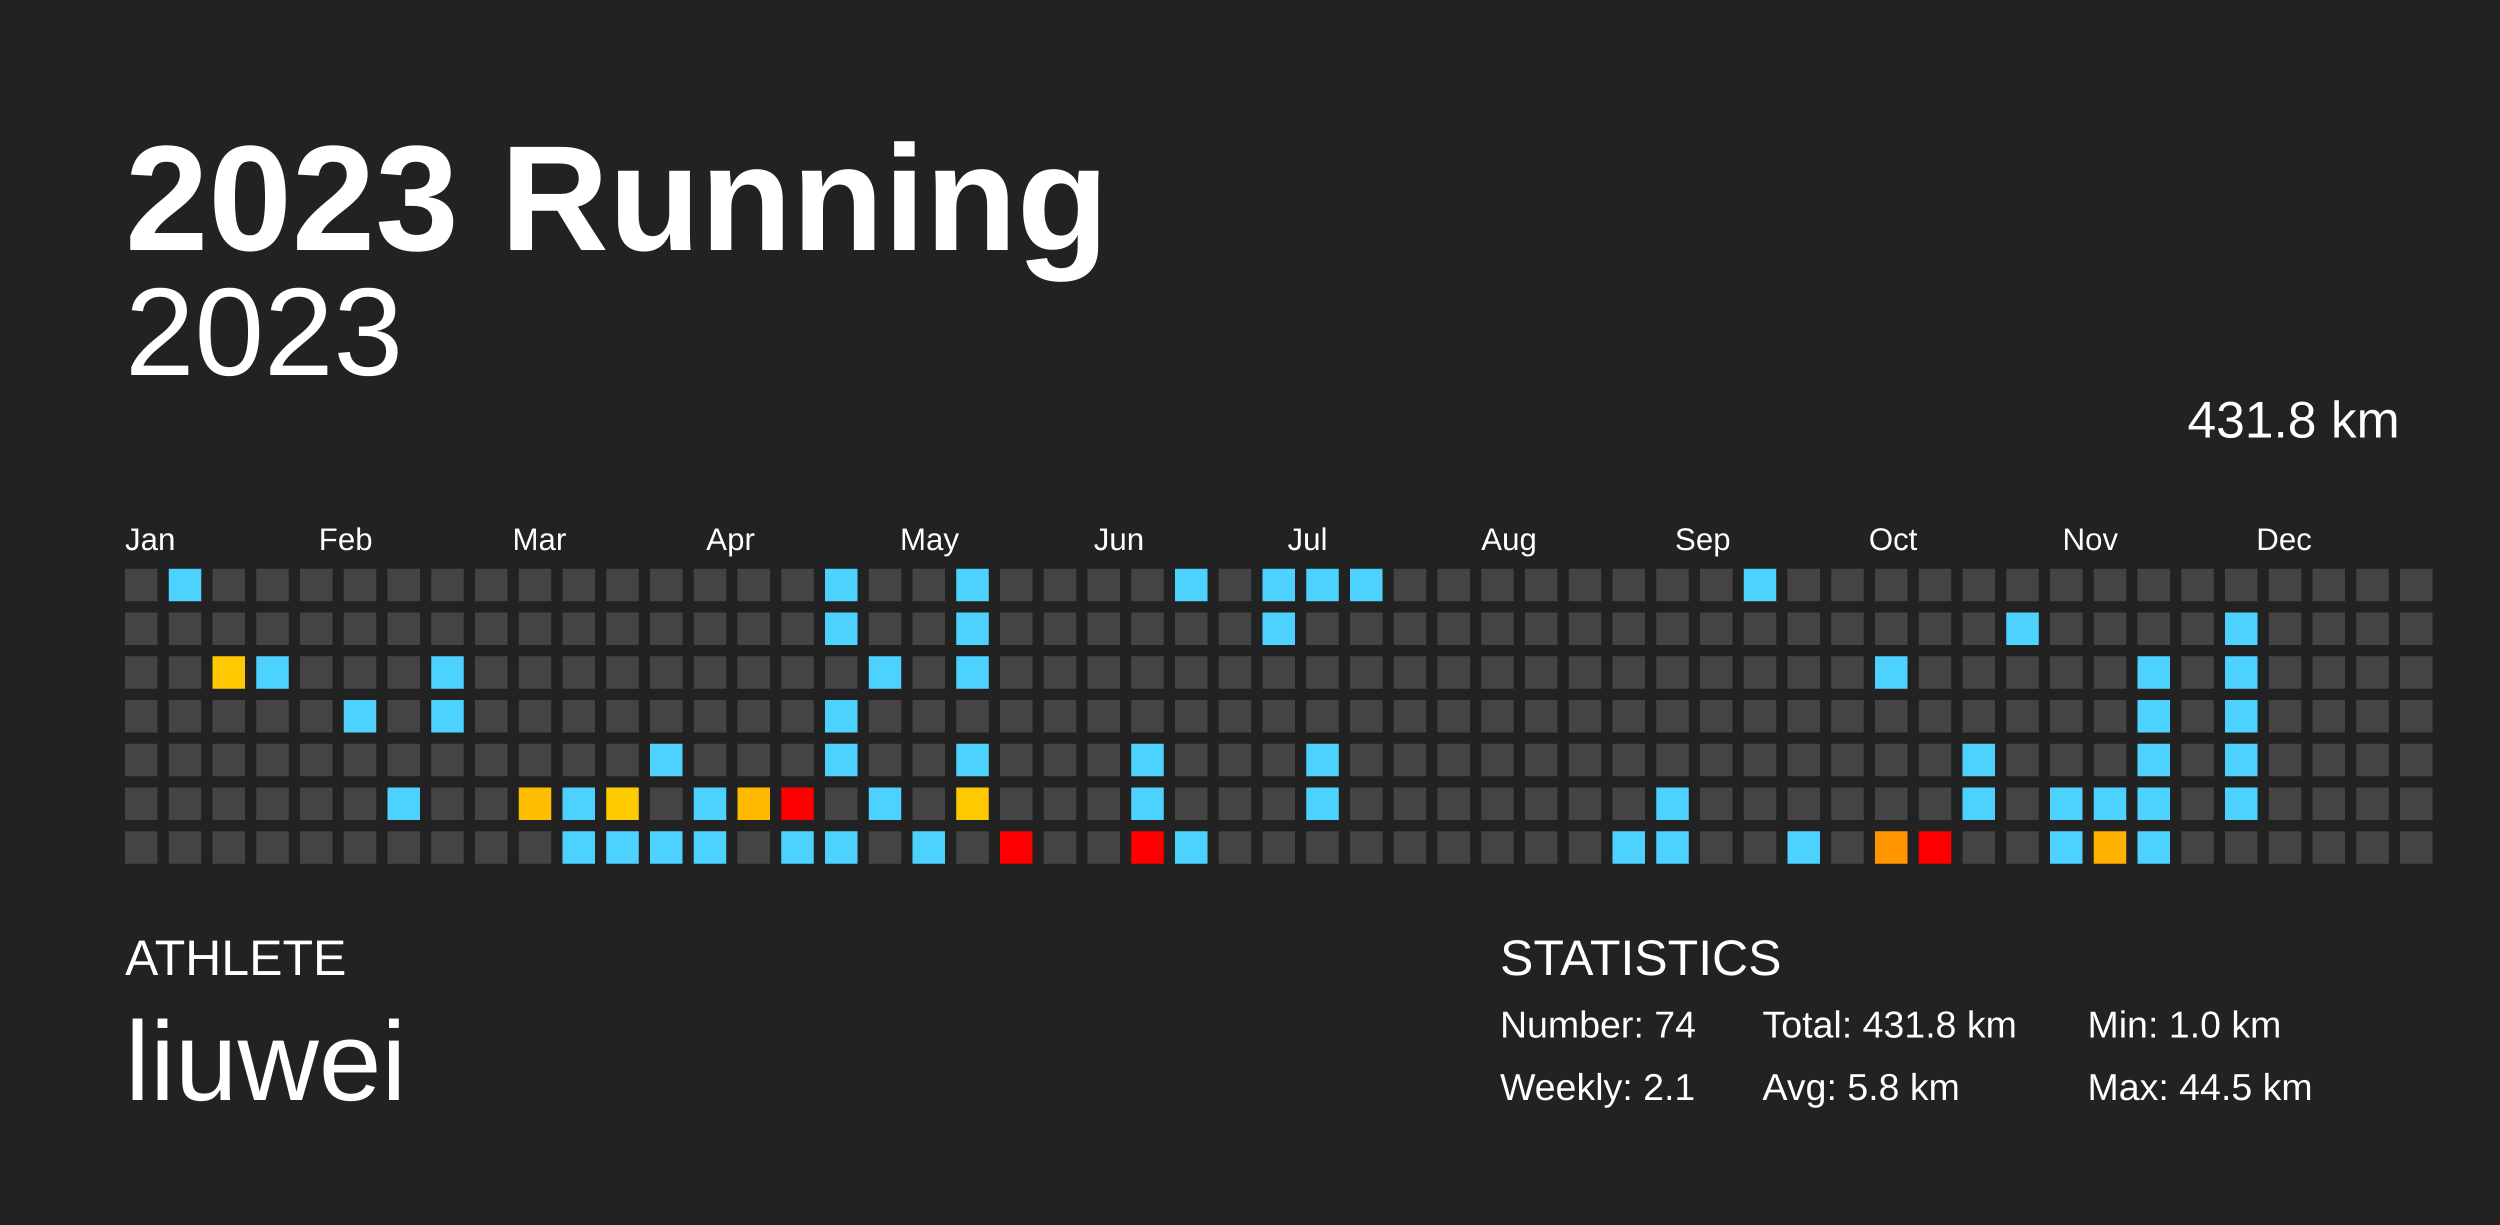
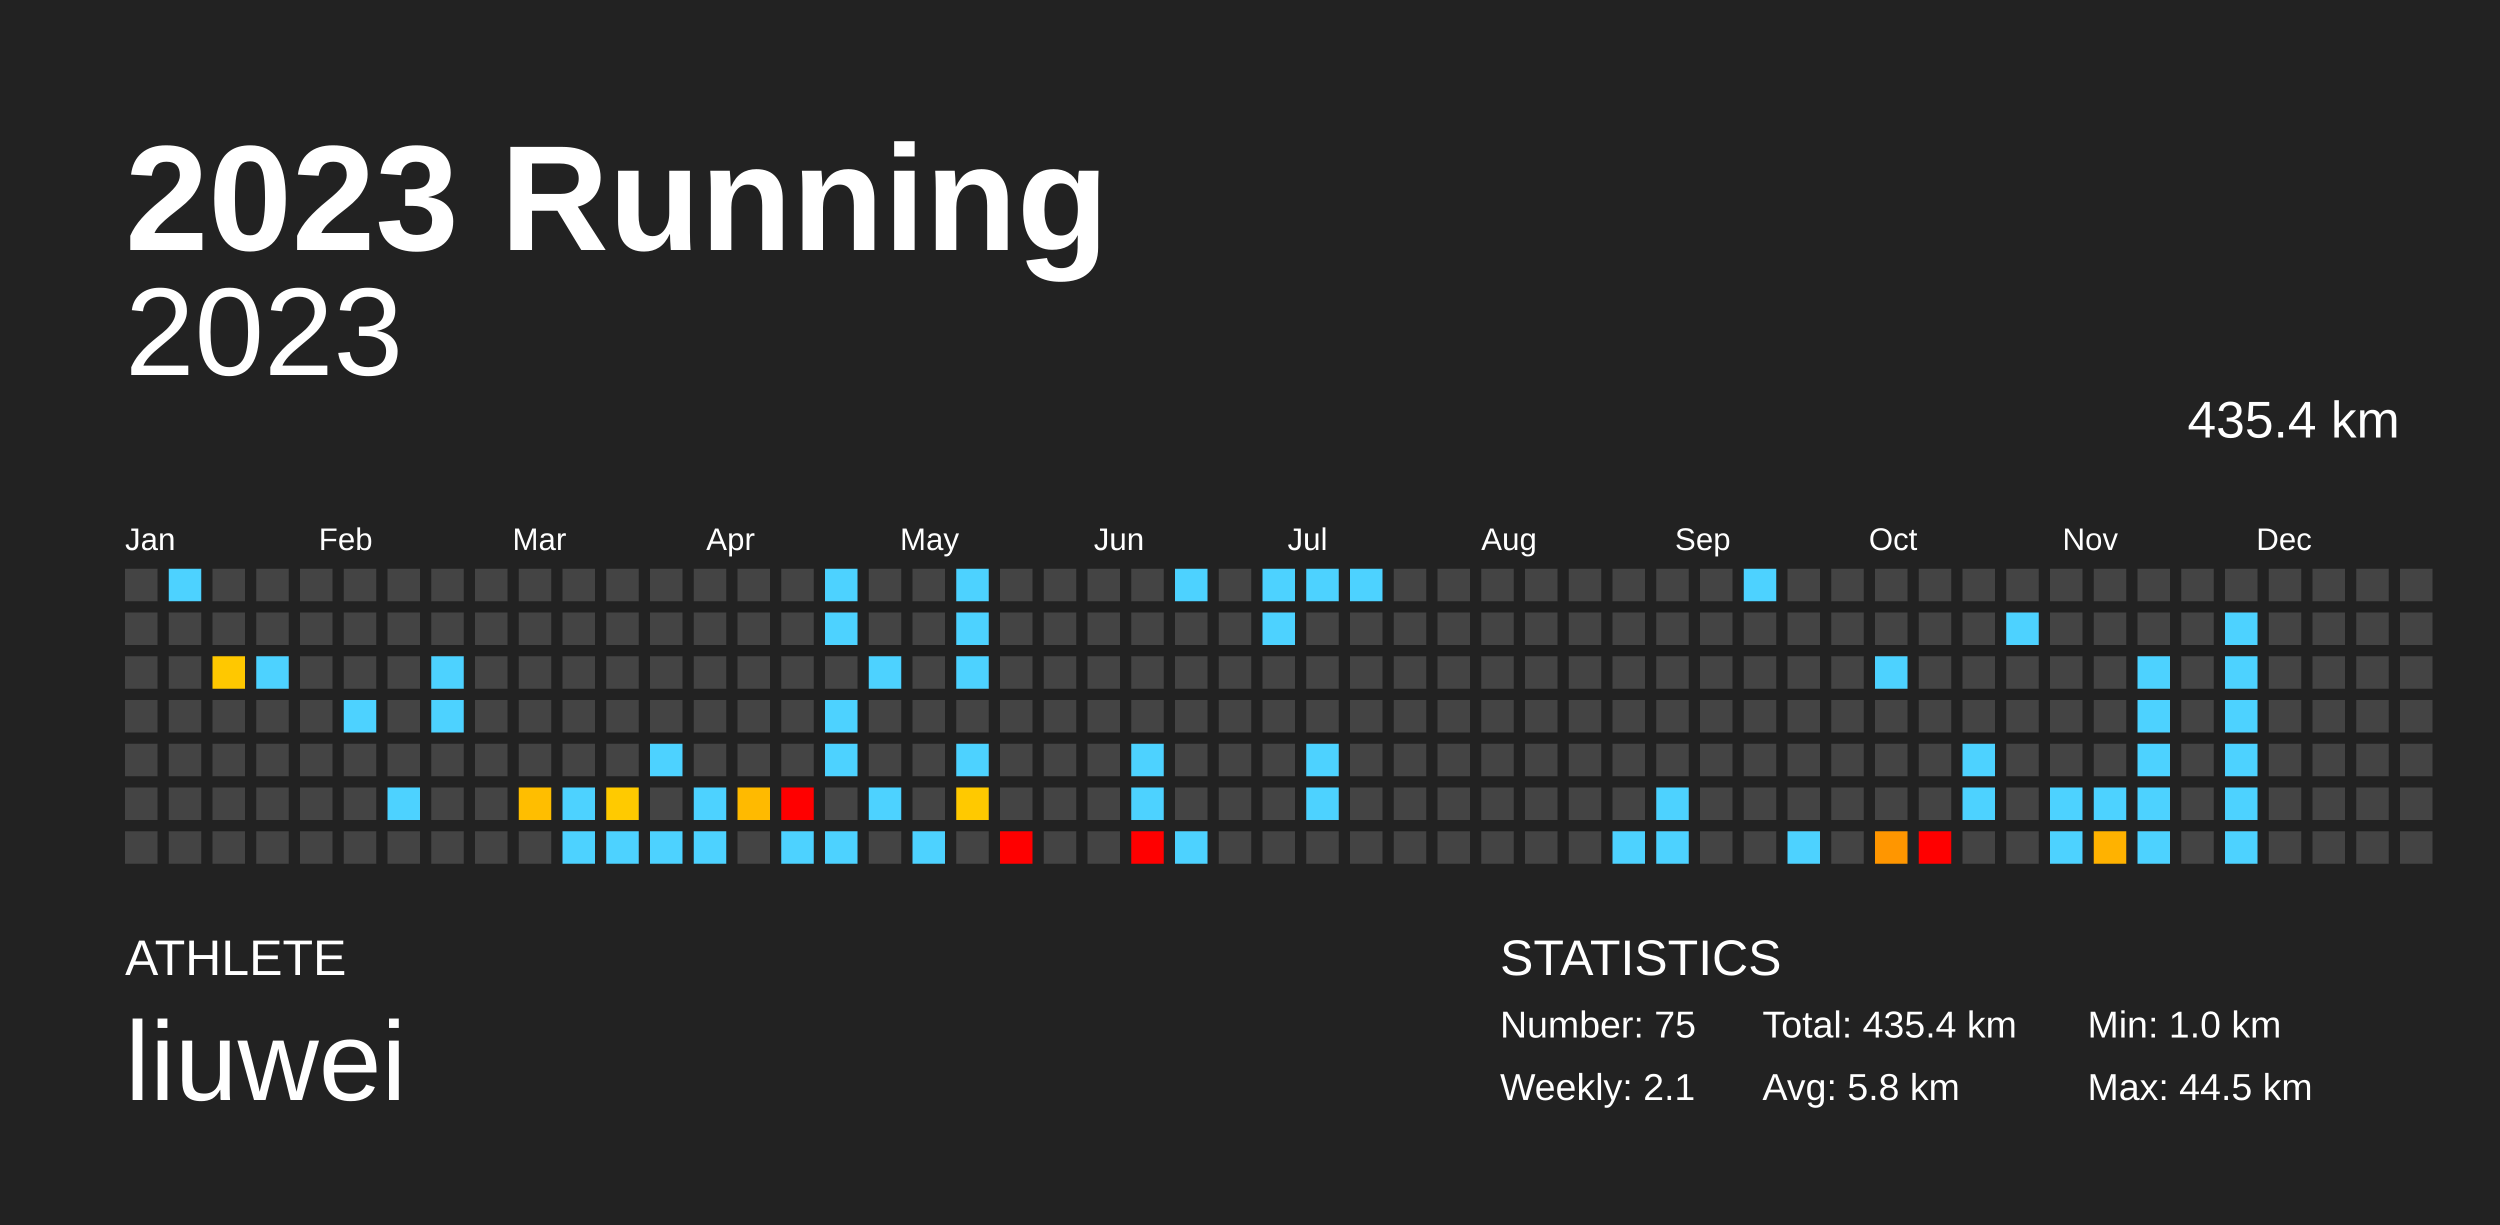
<svg xmlns="http://www.w3.org/2000/svg" baseProfile="full" height="98mm" version="1.1" viewBox="0,0,200,98" width="200mm">
  <defs />
  <rect fill="#222222" height="98" width="200" x="0" y="0" />
  <text fill="#FFFFFF" style="font-size:12px; font-family:Arial; font-weight:bold;" x="10" y="20">2023 Running</text>
  <text fill="#FFFFFF" style="font-size:4px; font-family:Arial" x="10" y="78">ATHLETE</text>
  <text fill="#FFFFFF" style="font-size:9px; font-family:Arial" x="10" y="88">liuwei</text>
  <text fill="#FFFFFF" style="font-size:4px; font-family:Arial" x="120" y="78">STATISTICS</text>
-   <text fill="#FFFFFF" style="font-size:3px; font-family:Arial" x="120" y="83">Number: 74</text>
+   <text fill="#FFFFFF" style="font-size:3px; font-family:Arial" x="120" y="83">Number: 75</text>
  <text fill="#FFFFFF" style="font-size:3px; font-family:Arial" x="120" y="88">Weekly: 2.1</text>
-   <text fill="#FFFFFF" style="font-size:3px; font-family:Arial" x="141" y="83">Total: 431.8 km</text>
+   <text fill="#FFFFFF" style="font-size:3px; font-family:Arial" x="141" y="83">Total: 435.4 km</text>
  <text fill="#FFFFFF" style="font-size:3px; font-family:Arial" x="141" y="88">Avg: 5.8 km</text>
  <text fill="#FFFFFF" style="font-size:3px; font-family:Arial" x="167" y="83">Min: 1.0 km</text>
  <text fill="#FFFFFF" style="font-size:3px; font-family:Arial" x="167" y="88">Max: 44.5 km</text>
  <text alignment-baseline="hanging" fill="#FFFFFF" style="font-size:10.0px; font-family:Arial;" x="10" y="30">2023</text>
-   <text alignment-baseline="hanging" fill="#FFFFFF" style="font-size:4.125px; font-family:Arial;" x="175" y="35">431.8 km</text>
+   <text alignment-baseline="hanging" fill="#FFFFFF" style="font-size:4.125px; font-family:Arial;" x="175" y="35">435.4 km</text>
  <text fill="#FFFFFF" style="font-size:2.5px; font-family:Arial" x="10.0" y="44">Jan</text>
  <text fill="#FFFFFF" style="font-size:2.5px; font-family:Arial" x="25.5" y="44">Feb</text>
  <text fill="#FFFFFF" style="font-size:2.5px; font-family:Arial" x="41.0" y="44">Mar</text>
  <text fill="#FFFFFF" style="font-size:2.5px; font-family:Arial" x="56.5" y="44">Apr</text>
  <text fill="#FFFFFF" style="font-size:2.5px; font-family:Arial" x="72.0" y="44">May</text>
  <text fill="#FFFFFF" style="font-size:2.5px; font-family:Arial" x="87.5" y="44">Jun</text>
  <text fill="#FFFFFF" style="font-size:2.5px; font-family:Arial" x="103.0" y="44">Jul</text>
  <text fill="#FFFFFF" style="font-size:2.5px; font-family:Arial" x="118.5" y="44">Aug</text>
  <text fill="#FFFFFF" style="font-size:2.5px; font-family:Arial" x="134.0" y="44">Sep</text>
  <text fill="#FFFFFF" style="font-size:2.5px; font-family:Arial" x="149.5" y="44">Oct</text>
  <text fill="#FFFFFF" style="font-size:2.5px; font-family:Arial" x="165.0" y="44">Nov</text>
  <text fill="#FFFFFF" style="font-size:2.5px; font-family:Arial" x="180.5" y="44">Dec</text>
  <rect fill="#444444" height="2.6" width="2.6" x="10.0" y="45.5" />
  <rect fill="#444444" height="2.6" width="2.6" x="10.0" y="49.0" />
  <rect fill="#444444" height="2.6" width="2.6" x="10.0" y="52.5" />
  <rect fill="#444444" height="2.6" width="2.6" x="10.0" y="56.0" />
  <rect fill="#444444" height="2.6" width="2.6" x="10.0" y="59.5" />
  <rect fill="#444444" height="2.6" width="2.6" x="10.0" y="63.0" />
  <rect fill="#444444" height="2.6" width="2.6" x="10.0" y="66.5" />
  <rect fill="#4dd2ff" height="2.6" width="2.6" x="13.5" y="45.5" />
  <rect fill="#444444" height="2.6" width="2.6" x="13.5" y="49.0" />
  <rect fill="#444444" height="2.6" width="2.6" x="13.5" y="52.5" />
  <rect fill="#444444" height="2.6" width="2.6" x="13.5" y="56.0" />
  <rect fill="#444444" height="2.6" width="2.6" x="13.5" y="59.5" />
  <rect fill="#444444" height="2.6" width="2.6" x="13.5" y="63.0" />
  <rect fill="#444444" height="2.6" width="2.6" x="13.5" y="66.5" />
  <rect fill="#444444" height="2.6" width="2.6" x="17.0" y="45.5" />
  <rect fill="#444444" height="2.6" width="2.6" x="17.0" y="49.0" />
  <rect fill="#ffc800" height="2.6" width="2.6" x="17.0" y="52.5" />
  <rect fill="#444444" height="2.6" width="2.6" x="17.0" y="56.0" />
  <rect fill="#444444" height="2.6" width="2.6" x="17.0" y="59.5" />
  <rect fill="#444444" height="2.6" width="2.6" x="17.0" y="63.0" />
  <rect fill="#444444" height="2.6" width="2.6" x="17.0" y="66.5" />
  <rect fill="#444444" height="2.6" width="2.6" x="20.5" y="45.5" />
  <rect fill="#444444" height="2.6" width="2.6" x="20.5" y="49.0" />
  <rect fill="#4dd2ff" height="2.6" width="2.6" x="20.5" y="52.5" />
  <rect fill="#444444" height="2.6" width="2.6" x="20.5" y="56.0" />
  <rect fill="#444444" height="2.6" width="2.6" x="20.5" y="59.5" />
  <rect fill="#444444" height="2.6" width="2.6" x="20.5" y="63.0" />
  <rect fill="#444444" height="2.6" width="2.6" x="20.5" y="66.5" />
  <rect fill="#444444" height="2.6" width="2.6" x="24.0" y="45.5" />
  <rect fill="#444444" height="2.6" width="2.6" x="24.0" y="49.0" />
  <rect fill="#444444" height="2.6" width="2.6" x="24.0" y="52.5" />
  <rect fill="#444444" height="2.6" width="2.6" x="24.0" y="56.0" />
  <rect fill="#444444" height="2.6" width="2.6" x="24.0" y="59.5" />
  <rect fill="#444444" height="2.6" width="2.6" x="24.0" y="63.0" />
  <rect fill="#444444" height="2.6" width="2.6" x="24.0" y="66.5" />
  <rect fill="#444444" height="2.6" width="2.6" x="27.5" y="45.5" />
  <rect fill="#444444" height="2.6" width="2.6" x="27.5" y="49.0" />
  <rect fill="#444444" height="2.6" width="2.6" x="27.5" y="52.5" />
  <rect fill="#4dd2ff" height="2.6" width="2.6" x="27.5" y="56.0" />
  <rect fill="#444444" height="2.6" width="2.6" x="27.5" y="59.5" />
  <rect fill="#444444" height="2.6" width="2.6" x="27.5" y="63.0" />
  <rect fill="#444444" height="2.6" width="2.6" x="27.5" y="66.5" />
  <rect fill="#444444" height="2.6" width="2.6" x="31.0" y="45.5" />
  <rect fill="#444444" height="2.6" width="2.6" x="31.0" y="49.0" />
  <rect fill="#444444" height="2.6" width="2.6" x="31.0" y="52.5" />
  <rect fill="#444444" height="2.6" width="2.6" x="31.0" y="56.0" />
  <rect fill="#444444" height="2.6" width="2.6" x="31.0" y="59.5" />
  <rect fill="#4dd2ff" height="2.6" width="2.6" x="31.0" y="63.0" />
  <rect fill="#444444" height="2.6" width="2.6" x="31.0" y="66.5" />
  <rect fill="#444444" height="2.6" width="2.6" x="34.5" y="45.5" />
  <rect fill="#444444" height="2.6" width="2.6" x="34.5" y="49.0" />
  <rect fill="#4dd2ff" height="2.6" width="2.6" x="34.5" y="52.5" />
  <rect fill="#4dd2ff" height="2.6" width="2.6" x="34.5" y="56.0" />
  <rect fill="#444444" height="2.6" width="2.6" x="34.5" y="59.5" />
  <rect fill="#444444" height="2.6" width="2.6" x="34.5" y="63.0" />
  <rect fill="#444444" height="2.6" width="2.6" x="34.5" y="66.5" />
  <rect fill="#444444" height="2.6" width="2.6" x="38.0" y="45.5" />
  <rect fill="#444444" height="2.6" width="2.6" x="38.0" y="49.0" />
  <rect fill="#444444" height="2.6" width="2.6" x="38.0" y="52.5" />
  <rect fill="#444444" height="2.6" width="2.6" x="38.0" y="56.0" />
  <rect fill="#444444" height="2.6" width="2.6" x="38.0" y="59.5" />
  <rect fill="#444444" height="2.6" width="2.6" x="38.0" y="63.0" />
  <rect fill="#444444" height="2.6" width="2.6" x="38.0" y="66.5" />
  <rect fill="#444444" height="2.6" width="2.6" x="41.5" y="45.5" />
  <rect fill="#444444" height="2.6" width="2.6" x="41.5" y="49.0" />
  <rect fill="#444444" height="2.6" width="2.6" x="41.5" y="52.5" />
  <rect fill="#444444" height="2.6" width="2.6" x="41.5" y="56.0" />
  <rect fill="#444444" height="2.6" width="2.6" x="41.5" y="59.5" />
  <rect fill="#ffbe00" height="2.6" width="2.6" x="41.5" y="63.0" />
  <rect fill="#444444" height="2.6" width="2.6" x="41.5" y="66.5" />
  <rect fill="#444444" height="2.6" width="2.6" x="45.0" y="45.5" />
  <rect fill="#444444" height="2.6" width="2.6" x="45.0" y="49.0" />
  <rect fill="#444444" height="2.6" width="2.6" x="45.0" y="52.5" />
  <rect fill="#444444" height="2.6" width="2.6" x="45.0" y="56.0" />
  <rect fill="#444444" height="2.6" width="2.6" x="45.0" y="59.5" />
  <rect fill="#4dd2ff" height="2.6" width="2.6" x="45.0" y="63.0" />
  <rect fill="#4dd2ff" height="2.6" width="2.6" x="45.0" y="66.5" />
  <rect fill="#444444" height="2.6" width="2.6" x="48.5" y="45.5" />
  <rect fill="#444444" height="2.6" width="2.6" x="48.5" y="49.0" />
  <rect fill="#444444" height="2.6" width="2.6" x="48.5" y="52.5" />
  <rect fill="#444444" height="2.6" width="2.6" x="48.5" y="56.0" />
  <rect fill="#444444" height="2.6" width="2.6" x="48.5" y="59.5" />
  <rect fill="#ffca00" height="2.6" width="2.6" x="48.5" y="63.0" />
  <rect fill="#4dd2ff" height="2.6" width="2.6" x="48.5" y="66.5" />
  <rect fill="#444444" height="2.6" width="2.6" x="52.0" y="45.5" />
  <rect fill="#444444" height="2.6" width="2.6" x="52.0" y="49.0" />
  <rect fill="#444444" height="2.6" width="2.6" x="52.0" y="52.5" />
  <rect fill="#444444" height="2.6" width="2.6" x="52.0" y="56.0" />
  <rect fill="#4dd2ff" height="2.6" width="2.6" x="52.0" y="59.5" />
  <rect fill="#444444" height="2.6" width="2.6" x="52.0" y="63.0" />
  <rect fill="#4dd2ff" height="2.6" width="2.6" x="52.0" y="66.5" />
  <rect fill="#444444" height="2.6" width="2.6" x="55.5" y="45.5" />
  <rect fill="#444444" height="2.6" width="2.6" x="55.5" y="49.0" />
  <rect fill="#444444" height="2.6" width="2.6" x="55.5" y="52.5" />
  <rect fill="#444444" height="2.6" width="2.6" x="55.5" y="56.0" />
  <rect fill="#444444" height="2.6" width="2.6" x="55.5" y="59.5" />
  <rect fill="#4dd2ff" height="2.6" width="2.6" x="55.5" y="63.0" />
  <rect fill="#4dd2ff" height="2.6" width="2.6" x="55.5" y="66.5" />
  <rect fill="#444444" height="2.6" width="2.6" x="59.0" y="45.5" />
  <rect fill="#444444" height="2.6" width="2.6" x="59.0" y="49.0" />
  <rect fill="#444444" height="2.6" width="2.6" x="59.0" y="52.5" />
  <rect fill="#444444" height="2.6" width="2.6" x="59.0" y="56.0" />
  <rect fill="#444444" height="2.6" width="2.6" x="59.0" y="59.5" />
  <rect fill="#ffba00" height="2.6" width="2.6" x="59.0" y="63.0" />
  <rect fill="#444444" height="2.6" width="2.6" x="59.0" y="66.5" />
  <rect fill="#444444" height="2.6" width="2.6" x="62.5" y="45.5" />
  <rect fill="#444444" height="2.6" width="2.6" x="62.5" y="49.0" />
  <rect fill="#444444" height="2.6" width="2.6" x="62.5" y="52.5" />
  <rect fill="#444444" height="2.6" width="2.6" x="62.5" y="56.0" />
  <rect fill="#444444" height="2.6" width="2.6" x="62.5" y="59.5" />
  <rect fill="red" height="2.6" width="2.6" x="62.5" y="63.0" />
  <rect fill="#4dd2ff" height="2.6" width="2.6" x="62.5" y="66.5" />
  <rect fill="#4dd2ff" height="2.6" width="2.6" x="66.0" y="45.5" />
  <rect fill="#4dd2ff" height="2.6" width="2.6" x="66.0" y="49.0" />
  <rect fill="#444444" height="2.6" width="2.6" x="66.0" y="52.5" />
  <rect fill="#4dd2ff" height="2.6" width="2.6" x="66.0" y="56.0" />
  <rect fill="#4dd2ff" height="2.6" width="2.6" x="66.0" y="59.5" />
  <rect fill="#444444" height="2.6" width="2.6" x="66.0" y="63.0" />
  <rect fill="#4dd2ff" height="2.6" width="2.6" x="66.0" y="66.5" />
  <rect fill="#444444" height="2.6" width="2.6" x="69.5" y="45.5" />
  <rect fill="#444444" height="2.6" width="2.6" x="69.5" y="49.0" />
  <rect fill="#4dd2ff" height="2.6" width="2.6" x="69.5" y="52.5" />
  <rect fill="#444444" height="2.6" width="2.6" x="69.5" y="56.0" />
  <rect fill="#444444" height="2.6" width="2.6" x="69.5" y="59.5" />
  <rect fill="#4dd2ff" height="2.6" width="2.6" x="69.5" y="63.0" />
  <rect fill="#444444" height="2.6" width="2.6" x="69.5" y="66.5" />
  <rect fill="#444444" height="2.6" width="2.6" x="73.0" y="45.5" />
  <rect fill="#444444" height="2.6" width="2.6" x="73.0" y="49.0" />
  <rect fill="#444444" height="2.6" width="2.6" x="73.0" y="52.5" />
  <rect fill="#444444" height="2.6" width="2.6" x="73.0" y="56.0" />
  <rect fill="#444444" height="2.6" width="2.6" x="73.0" y="59.5" />
  <rect fill="#444444" height="2.6" width="2.6" x="73.0" y="63.0" />
  <rect fill="#4dd2ff" height="2.6" width="2.6" x="73.0" y="66.5" />
  <rect fill="#4dd2ff" height="2.6" width="2.6" x="76.5" y="45.5" />
  <rect fill="#4dd2ff" height="2.6" width="2.6" x="76.5" y="49.0" />
  <rect fill="#4dd2ff" height="2.6" width="2.6" x="76.5" y="52.5" />
  <rect fill="#444444" height="2.6" width="2.6" x="76.5" y="56.0" />
  <rect fill="#4dd2ff" height="2.6" width="2.6" x="76.5" y="59.5" />
  <rect fill="#ffc900" height="2.6" width="2.6" x="76.5" y="63.0" />
  <rect fill="#444444" height="2.6" width="2.6" x="76.5" y="66.5" />
  <rect fill="#444444" height="2.6" width="2.6" x="80.0" y="45.5" />
  <rect fill="#444444" height="2.6" width="2.6" x="80.0" y="49.0" />
  <rect fill="#444444" height="2.6" width="2.6" x="80.0" y="52.5" />
  <rect fill="#444444" height="2.6" width="2.6" x="80.0" y="56.0" />
  <rect fill="#444444" height="2.6" width="2.6" x="80.0" y="59.5" />
  <rect fill="#444444" height="2.6" width="2.6" x="80.0" y="63.0" />
  <rect fill="red" height="2.6" width="2.6" x="80.0" y="66.5" />
  <rect fill="#444444" height="2.6" width="2.6" x="83.5" y="45.5" />
  <rect fill="#444444" height="2.6" width="2.6" x="83.5" y="49.0" />
  <rect fill="#444444" height="2.6" width="2.6" x="83.5" y="52.5" />
  <rect fill="#444444" height="2.6" width="2.6" x="83.5" y="56.0" />
  <rect fill="#444444" height="2.6" width="2.6" x="83.5" y="59.5" />
  <rect fill="#444444" height="2.6" width="2.6" x="83.5" y="63.0" />
  <rect fill="#444444" height="2.6" width="2.6" x="83.5" y="66.5" />
  <rect fill="#444444" height="2.6" width="2.6" x="87.0" y="45.5" />
  <rect fill="#444444" height="2.6" width="2.6" x="87.0" y="49.0" />
  <rect fill="#444444" height="2.6" width="2.6" x="87.0" y="52.5" />
  <rect fill="#444444" height="2.6" width="2.6" x="87.0" y="56.0" />
  <rect fill="#444444" height="2.6" width="2.6" x="87.0" y="59.5" />
  <rect fill="#444444" height="2.6" width="2.6" x="87.0" y="63.0" />
  <rect fill="#444444" height="2.6" width="2.6" x="87.0" y="66.5" />
  <rect fill="#444444" height="2.6" width="2.6" x="90.5" y="45.5" />
  <rect fill="#444444" height="2.6" width="2.6" x="90.5" y="49.0" />
  <rect fill="#444444" height="2.6" width="2.6" x="90.5" y="52.5" />
  <rect fill="#444444" height="2.6" width="2.6" x="90.5" y="56.0" />
  <rect fill="#4dd2ff" height="2.6" width="2.6" x="90.5" y="59.5" />
  <rect fill="#4dd2ff" height="2.6" width="2.6" x="90.5" y="63.0" />
  <rect fill="red" height="2.6" width="2.6" x="90.5" y="66.5" />
  <rect fill="#4dd2ff" height="2.6" width="2.6" x="94.0" y="45.5" />
  <rect fill="#444444" height="2.6" width="2.6" x="94.0" y="49.0" />
  <rect fill="#444444" height="2.6" width="2.6" x="94.0" y="52.5" />
  <rect fill="#444444" height="2.6" width="2.6" x="94.0" y="56.0" />
  <rect fill="#444444" height="2.6" width="2.6" x="94.0" y="59.5" />
  <rect fill="#444444" height="2.6" width="2.6" x="94.0" y="63.0" />
  <rect fill="#4dd2ff" height="2.6" width="2.6" x="94.0" y="66.5" />
  <rect fill="#444444" height="2.6" width="2.6" x="97.5" y="45.5" />
  <rect fill="#444444" height="2.6" width="2.6" x="97.5" y="49.0" />
  <rect fill="#444444" height="2.6" width="2.6" x="97.5" y="52.5" />
  <rect fill="#444444" height="2.6" width="2.6" x="97.5" y="56.0" />
  <rect fill="#444444" height="2.6" width="2.6" x="97.5" y="59.5" />
  <rect fill="#444444" height="2.6" width="2.6" x="97.5" y="63.0" />
  <rect fill="#444444" height="2.6" width="2.6" x="97.5" y="66.5" />
  <rect fill="#4dd2ff" height="2.6" width="2.6" x="101.0" y="45.5" />
  <rect fill="#4dd2ff" height="2.6" width="2.6" x="101.0" y="49.0" />
  <rect fill="#444444" height="2.6" width="2.6" x="101.0" y="52.5" />
  <rect fill="#444444" height="2.6" width="2.6" x="101.0" y="56.0" />
  <rect fill="#444444" height="2.6" width="2.6" x="101.0" y="59.5" />
  <rect fill="#444444" height="2.6" width="2.6" x="101.0" y="63.0" />
  <rect fill="#444444" height="2.6" width="2.6" x="101.0" y="66.5" />
  <rect fill="#4dd2ff" height="2.6" width="2.6" x="104.5" y="45.5" />
  <rect fill="#444444" height="2.6" width="2.6" x="104.5" y="49.0" />
  <rect fill="#444444" height="2.6" width="2.6" x="104.5" y="52.5" />
  <rect fill="#444444" height="2.6" width="2.6" x="104.5" y="56.0" />
  <rect fill="#4dd2ff" height="2.6" width="2.6" x="104.5" y="59.5" />
  <rect fill="#4dd2ff" height="2.6" width="2.6" x="104.5" y="63.0" />
  <rect fill="#444444" height="2.6" width="2.6" x="104.5" y="66.5" />
  <rect fill="#4dd2ff" height="2.6" width="2.6" x="108.0" y="45.5" />
  <rect fill="#444444" height="2.6" width="2.6" x="108.0" y="49.0" />
  <rect fill="#444444" height="2.6" width="2.6" x="108.0" y="52.5" />
  <rect fill="#444444" height="2.6" width="2.6" x="108.0" y="56.0" />
  <rect fill="#444444" height="2.6" width="2.6" x="108.0" y="59.5" />
  <rect fill="#444444" height="2.6" width="2.6" x="108.0" y="63.0" />
  <rect fill="#444444" height="2.6" width="2.6" x="108.0" y="66.5" />
  <rect fill="#444444" height="2.6" width="2.6" x="111.5" y="45.5" />
  <rect fill="#444444" height="2.6" width="2.6" x="111.5" y="49.0" />
  <rect fill="#444444" height="2.6" width="2.6" x="111.5" y="52.5" />
  <rect fill="#444444" height="2.6" width="2.6" x="111.5" y="56.0" />
  <rect fill="#444444" height="2.6" width="2.6" x="111.5" y="59.5" />
  <rect fill="#444444" height="2.6" width="2.6" x="111.5" y="63.0" />
  <rect fill="#444444" height="2.6" width="2.6" x="111.5" y="66.5" />
  <rect fill="#444444" height="2.6" width="2.6" x="115.0" y="45.5" />
  <rect fill="#444444" height="2.6" width="2.6" x="115.0" y="49.0" />
  <rect fill="#444444" height="2.6" width="2.6" x="115.0" y="52.5" />
  <rect fill="#444444" height="2.6" width="2.6" x="115.0" y="56.0" />
  <rect fill="#444444" height="2.6" width="2.6" x="115.0" y="59.5" />
  <rect fill="#444444" height="2.6" width="2.6" x="115.0" y="63.0" />
  <rect fill="#444444" height="2.6" width="2.6" x="115.0" y="66.5" />
  <rect fill="#444444" height="2.6" width="2.6" x="118.5" y="45.5" />
  <rect fill="#444444" height="2.6" width="2.6" x="118.5" y="49.0" />
  <rect fill="#444444" height="2.6" width="2.6" x="118.5" y="52.5" />
  <rect fill="#444444" height="2.6" width="2.6" x="118.5" y="56.0" />
  <rect fill="#444444" height="2.6" width="2.6" x="118.5" y="59.5" />
  <rect fill="#444444" height="2.6" width="2.6" x="118.5" y="63.0" />
  <rect fill="#444444" height="2.6" width="2.6" x="118.5" y="66.5" />
  <rect fill="#444444" height="2.6" width="2.6" x="122.0" y="45.5" />
  <rect fill="#444444" height="2.6" width="2.6" x="122.0" y="49.0" />
  <rect fill="#444444" height="2.6" width="2.6" x="122.0" y="52.5" />
  <rect fill="#444444" height="2.6" width="2.6" x="122.0" y="56.0" />
  <rect fill="#444444" height="2.6" width="2.6" x="122.0" y="59.5" />
  <rect fill="#444444" height="2.6" width="2.6" x="122.0" y="63.0" />
  <rect fill="#444444" height="2.6" width="2.6" x="122.0" y="66.5" />
  <rect fill="#444444" height="2.6" width="2.6" x="125.5" y="45.5" />
  <rect fill="#444444" height="2.6" width="2.6" x="125.5" y="49.0" />
  <rect fill="#444444" height="2.6" width="2.6" x="125.5" y="52.5" />
  <rect fill="#444444" height="2.6" width="2.6" x="125.5" y="56.0" />
  <rect fill="#444444" height="2.6" width="2.6" x="125.5" y="59.5" />
  <rect fill="#444444" height="2.6" width="2.6" x="125.5" y="63.0" />
  <rect fill="#444444" height="2.6" width="2.6" x="125.5" y="66.5" />
  <rect fill="#444444" height="2.6" width="2.6" x="129.0" y="45.5" />
  <rect fill="#444444" height="2.6" width="2.6" x="129.0" y="49.0" />
  <rect fill="#444444" height="2.6" width="2.6" x="129.0" y="52.5" />
  <rect fill="#444444" height="2.6" width="2.6" x="129.0" y="56.0" />
  <rect fill="#444444" height="2.6" width="2.6" x="129.0" y="59.5" />
  <rect fill="#444444" height="2.6" width="2.6" x="129.0" y="63.0" />
  <rect fill="#4dd2ff" height="2.6" width="2.6" x="129.0" y="66.5" />
  <rect fill="#444444" height="2.6" width="2.6" x="132.5" y="45.5" />
  <rect fill="#444444" height="2.6" width="2.6" x="132.5" y="49.0" />
  <rect fill="#444444" height="2.6" width="2.6" x="132.5" y="52.5" />
  <rect fill="#444444" height="2.6" width="2.6" x="132.5" y="56.0" />
  <rect fill="#444444" height="2.6" width="2.6" x="132.5" y="59.5" />
  <rect fill="#4dd2ff" height="2.6" width="2.6" x="132.5" y="63.0" />
  <rect fill="#4dd2ff" height="2.6" width="2.6" x="132.5" y="66.5" />
  <rect fill="#444444" height="2.6" width="2.6" x="136.0" y="45.5" />
  <rect fill="#444444" height="2.6" width="2.6" x="136.0" y="49.0" />
  <rect fill="#444444" height="2.6" width="2.6" x="136.0" y="52.5" />
  <rect fill="#444444" height="2.6" width="2.6" x="136.0" y="56.0" />
  <rect fill="#444444" height="2.6" width="2.6" x="136.0" y="59.5" />
  <rect fill="#444444" height="2.6" width="2.6" x="136.0" y="63.0" />
  <rect fill="#444444" height="2.6" width="2.6" x="136.0" y="66.5" />
  <rect fill="#4dd2ff" height="2.6" width="2.6" x="139.5" y="45.5" />
  <rect fill="#444444" height="2.6" width="2.6" x="139.5" y="49.0" />
  <rect fill="#444444" height="2.6" width="2.6" x="139.5" y="52.5" />
  <rect fill="#444444" height="2.6" width="2.6" x="139.5" y="56.0" />
  <rect fill="#444444" height="2.6" width="2.6" x="139.5" y="59.5" />
  <rect fill="#444444" height="2.6" width="2.6" x="139.5" y="63.0" />
  <rect fill="#444444" height="2.6" width="2.6" x="139.5" y="66.5" />
  <rect fill="#444444" height="2.6" width="2.6" x="143.0" y="45.5" />
  <rect fill="#444444" height="2.6" width="2.6" x="143.0" y="49.0" />
  <rect fill="#444444" height="2.6" width="2.6" x="143.0" y="52.5" />
  <rect fill="#444444" height="2.6" width="2.6" x="143.0" y="56.0" />
  <rect fill="#444444" height="2.6" width="2.6" x="143.0" y="59.5" />
  <rect fill="#444444" height="2.6" width="2.6" x="143.0" y="63.0" />
  <rect fill="#4dd2ff" height="2.6" width="2.6" x="143.0" y="66.5" />
  <rect fill="#444444" height="2.6" width="2.6" x="146.5" y="45.5" />
  <rect fill="#444444" height="2.6" width="2.6" x="146.5" y="49.0" />
  <rect fill="#444444" height="2.6" width="2.6" x="146.5" y="52.5" />
  <rect fill="#444444" height="2.6" width="2.6" x="146.5" y="56.0" />
  <rect fill="#444444" height="2.6" width="2.6" x="146.5" y="59.5" />
  <rect fill="#444444" height="2.6" width="2.6" x="146.5" y="63.0" />
  <rect fill="#444444" height="2.6" width="2.6" x="146.5" y="66.5" />
  <rect fill="#444444" height="2.6" width="2.6" x="150.0" y="45.5" />
  <rect fill="#444444" height="2.6" width="2.6" x="150.0" y="49.0" />
  <rect fill="#4dd2ff" height="2.6" width="2.6" x="150.0" y="52.5" />
  <rect fill="#444444" height="2.6" width="2.6" x="150.0" y="56.0" />
  <rect fill="#444444" height="2.6" width="2.6" x="150.0" y="59.5" />
  <rect fill="#444444" height="2.6" width="2.6" x="150.0" y="63.0" />
  <rect fill="#ff9600" height="2.6" width="2.6" x="150.0" y="66.5" />
  <rect fill="#444444" height="2.6" width="2.6" x="153.5" y="45.5" />
  <rect fill="#444444" height="2.6" width="2.6" x="153.5" y="49.0" />
  <rect fill="#444444" height="2.6" width="2.6" x="153.5" y="52.5" />
  <rect fill="#444444" height="2.6" width="2.6" x="153.5" y="56.0" />
  <rect fill="#444444" height="2.6" width="2.6" x="153.5" y="59.5" />
  <rect fill="#444444" height="2.6" width="2.6" x="153.5" y="63.0" />
  <rect fill="red" height="2.6" width="2.6" x="153.5" y="66.5" />
  <rect fill="#444444" height="2.6" width="2.6" x="157.0" y="45.5" />
  <rect fill="#444444" height="2.6" width="2.6" x="157.0" y="49.0" />
  <rect fill="#444444" height="2.6" width="2.6" x="157.0" y="52.5" />
  <rect fill="#444444" height="2.6" width="2.6" x="157.0" y="56.0" />
  <rect fill="#4dd2ff" height="2.6" width="2.6" x="157.0" y="59.5" />
  <rect fill="#4dd2ff" height="2.6" width="2.6" x="157.0" y="63.0" />
  <rect fill="#444444" height="2.6" width="2.6" x="157.0" y="66.5" />
  <rect fill="#444444" height="2.6" width="2.6" x="160.5" y="45.5" />
  <rect fill="#4dd2ff" height="2.6" width="2.6" x="160.5" y="49.0" />
  <rect fill="#444444" height="2.6" width="2.6" x="160.5" y="52.5" />
  <rect fill="#444444" height="2.6" width="2.6" x="160.5" y="56.0" />
  <rect fill="#444444" height="2.6" width="2.6" x="160.5" y="59.5" />
  <rect fill="#444444" height="2.6" width="2.6" x="160.5" y="63.0" />
  <rect fill="#444444" height="2.6" width="2.6" x="160.5" y="66.5" />
  <rect fill="#444444" height="2.6" width="2.6" x="164.0" y="45.5" />
  <rect fill="#444444" height="2.6" width="2.6" x="164.0" y="49.0" />
  <rect fill="#444444" height="2.6" width="2.6" x="164.0" y="52.5" />
  <rect fill="#444444" height="2.6" width="2.6" x="164.0" y="56.0" />
  <rect fill="#444444" height="2.6" width="2.6" x="164.0" y="59.5" />
  <rect fill="#4dd2ff" height="2.6" width="2.6" x="164.0" y="63.0" />
  <rect fill="#4dd2ff" height="2.6" width="2.6" x="164.0" y="66.5" />
  <rect fill="#444444" height="2.6" width="2.6" x="167.5" y="45.5" />
  <rect fill="#444444" height="2.6" width="2.6" x="167.5" y="49.0" />
  <rect fill="#444444" height="2.6" width="2.6" x="167.5" y="52.5" />
  <rect fill="#444444" height="2.6" width="2.6" x="167.5" y="56.0" />
  <rect fill="#444444" height="2.6" width="2.6" x="167.5" y="59.5" />
  <rect fill="#4dd2ff" height="2.6" width="2.6" x="167.5" y="63.0" />
  <rect fill="#ffb200" height="2.6" width="2.6" x="167.5" y="66.5" />
  <rect fill="#444444" height="2.6" width="2.6" x="171.0" y="45.5" />
  <rect fill="#444444" height="2.6" width="2.6" x="171.0" y="49.0" />
  <rect fill="#4dd2ff" height="2.6" width="2.6" x="171.0" y="52.5" />
  <rect fill="#4dd2ff" height="2.6" width="2.6" x="171.0" y="56.0" />
  <rect fill="#4dd2ff" height="2.6" width="2.6" x="171.0" y="59.5" />
  <rect fill="#4dd2ff" height="2.6" width="2.6" x="171.0" y="63.0" />
  <rect fill="#4dd2ff" height="2.6" width="2.6" x="171.0" y="66.5" />
  <rect fill="#444444" height="2.6" width="2.6" x="174.5" y="45.5" />
  <rect fill="#444444" height="2.6" width="2.6" x="174.5" y="49.0" />
  <rect fill="#444444" height="2.6" width="2.6" x="174.5" y="52.5" />
  <rect fill="#444444" height="2.6" width="2.6" x="174.5" y="56.0" />
  <rect fill="#444444" height="2.6" width="2.6" x="174.5" y="59.5" />
  <rect fill="#444444" height="2.6" width="2.6" x="174.5" y="63.0" />
  <rect fill="#444444" height="2.6" width="2.6" x="174.5" y="66.5" />
  <rect fill="#444444" height="2.6" width="2.6" x="178.0" y="45.5" />
  <rect fill="#4dd2ff" height="2.6" width="2.6" x="178.0" y="49.0" />
  <rect fill="#4dd2ff" height="2.6" width="2.6" x="178.0" y="52.5" />
  <rect fill="#4dd2ff" height="2.6" width="2.6" x="178.0" y="56.0" />
  <rect fill="#4dd2ff" height="2.6" width="2.6" x="178.0" y="59.5" />
  <rect fill="#4dd2ff" height="2.6" width="2.6" x="178.0" y="63.0" />
-   <rect fill="#444444" height="2.6" width="2.6" x="178.0" y="66.5" />
+   <rect fill="#4dd2ff" height="2.6" width="2.6" x="178.0" y="66.5" />
  <rect fill="#444444" height="2.6" width="2.6" x="181.5" y="45.5" />
  <rect fill="#444444" height="2.6" width="2.6" x="181.5" y="49.0" />
  <rect fill="#444444" height="2.6" width="2.6" x="181.5" y="52.5" />
  <rect fill="#444444" height="2.6" width="2.6" x="181.5" y="56.0" />
  <rect fill="#444444" height="2.6" width="2.6" x="181.5" y="59.5" />
  <rect fill="#444444" height="2.6" width="2.6" x="181.5" y="63.0" />
  <rect fill="#444444" height="2.6" width="2.6" x="181.5" y="66.5" />
  <rect fill="#444444" height="2.6" width="2.6" x="185.0" y="45.5" />
  <rect fill="#444444" height="2.6" width="2.6" x="185.0" y="49.0" />
  <rect fill="#444444" height="2.6" width="2.6" x="185.0" y="52.5" />
  <rect fill="#444444" height="2.6" width="2.6" x="185.0" y="56.0" />
  <rect fill="#444444" height="2.6" width="2.6" x="185.0" y="59.5" />
  <rect fill="#444444" height="2.6" width="2.6" x="185.0" y="63.0" />
  <rect fill="#444444" height="2.6" width="2.6" x="185.0" y="66.5" />
  <rect fill="#444444" height="2.6" width="2.6" x="188.5" y="45.5" />
  <rect fill="#444444" height="2.6" width="2.6" x="188.5" y="49.0" />
  <rect fill="#444444" height="2.6" width="2.6" x="188.5" y="52.5" />
  <rect fill="#444444" height="2.6" width="2.6" x="188.5" y="56.0" />
  <rect fill="#444444" height="2.6" width="2.6" x="188.5" y="59.5" />
  <rect fill="#444444" height="2.6" width="2.6" x="188.5" y="63.0" />
  <rect fill="#444444" height="2.6" width="2.6" x="188.5" y="66.5" />
  <rect fill="#444444" height="2.6" width="2.6" x="192.0" y="45.5" />
  <rect fill="#444444" height="2.6" width="2.6" x="192.0" y="49.0" />
  <rect fill="#444444" height="2.6" width="2.6" x="192.0" y="52.5" />
  <rect fill="#444444" height="2.6" width="2.6" x="192.0" y="56.0" />
  <rect fill="#444444" height="2.6" width="2.6" x="192.0" y="59.5" />
  <rect fill="#444444" height="2.6" width="2.6" x="192.0" y="63.0" />
  <rect fill="#444444" height="2.6" width="2.6" x="192.0" y="66.5" />
</svg>
